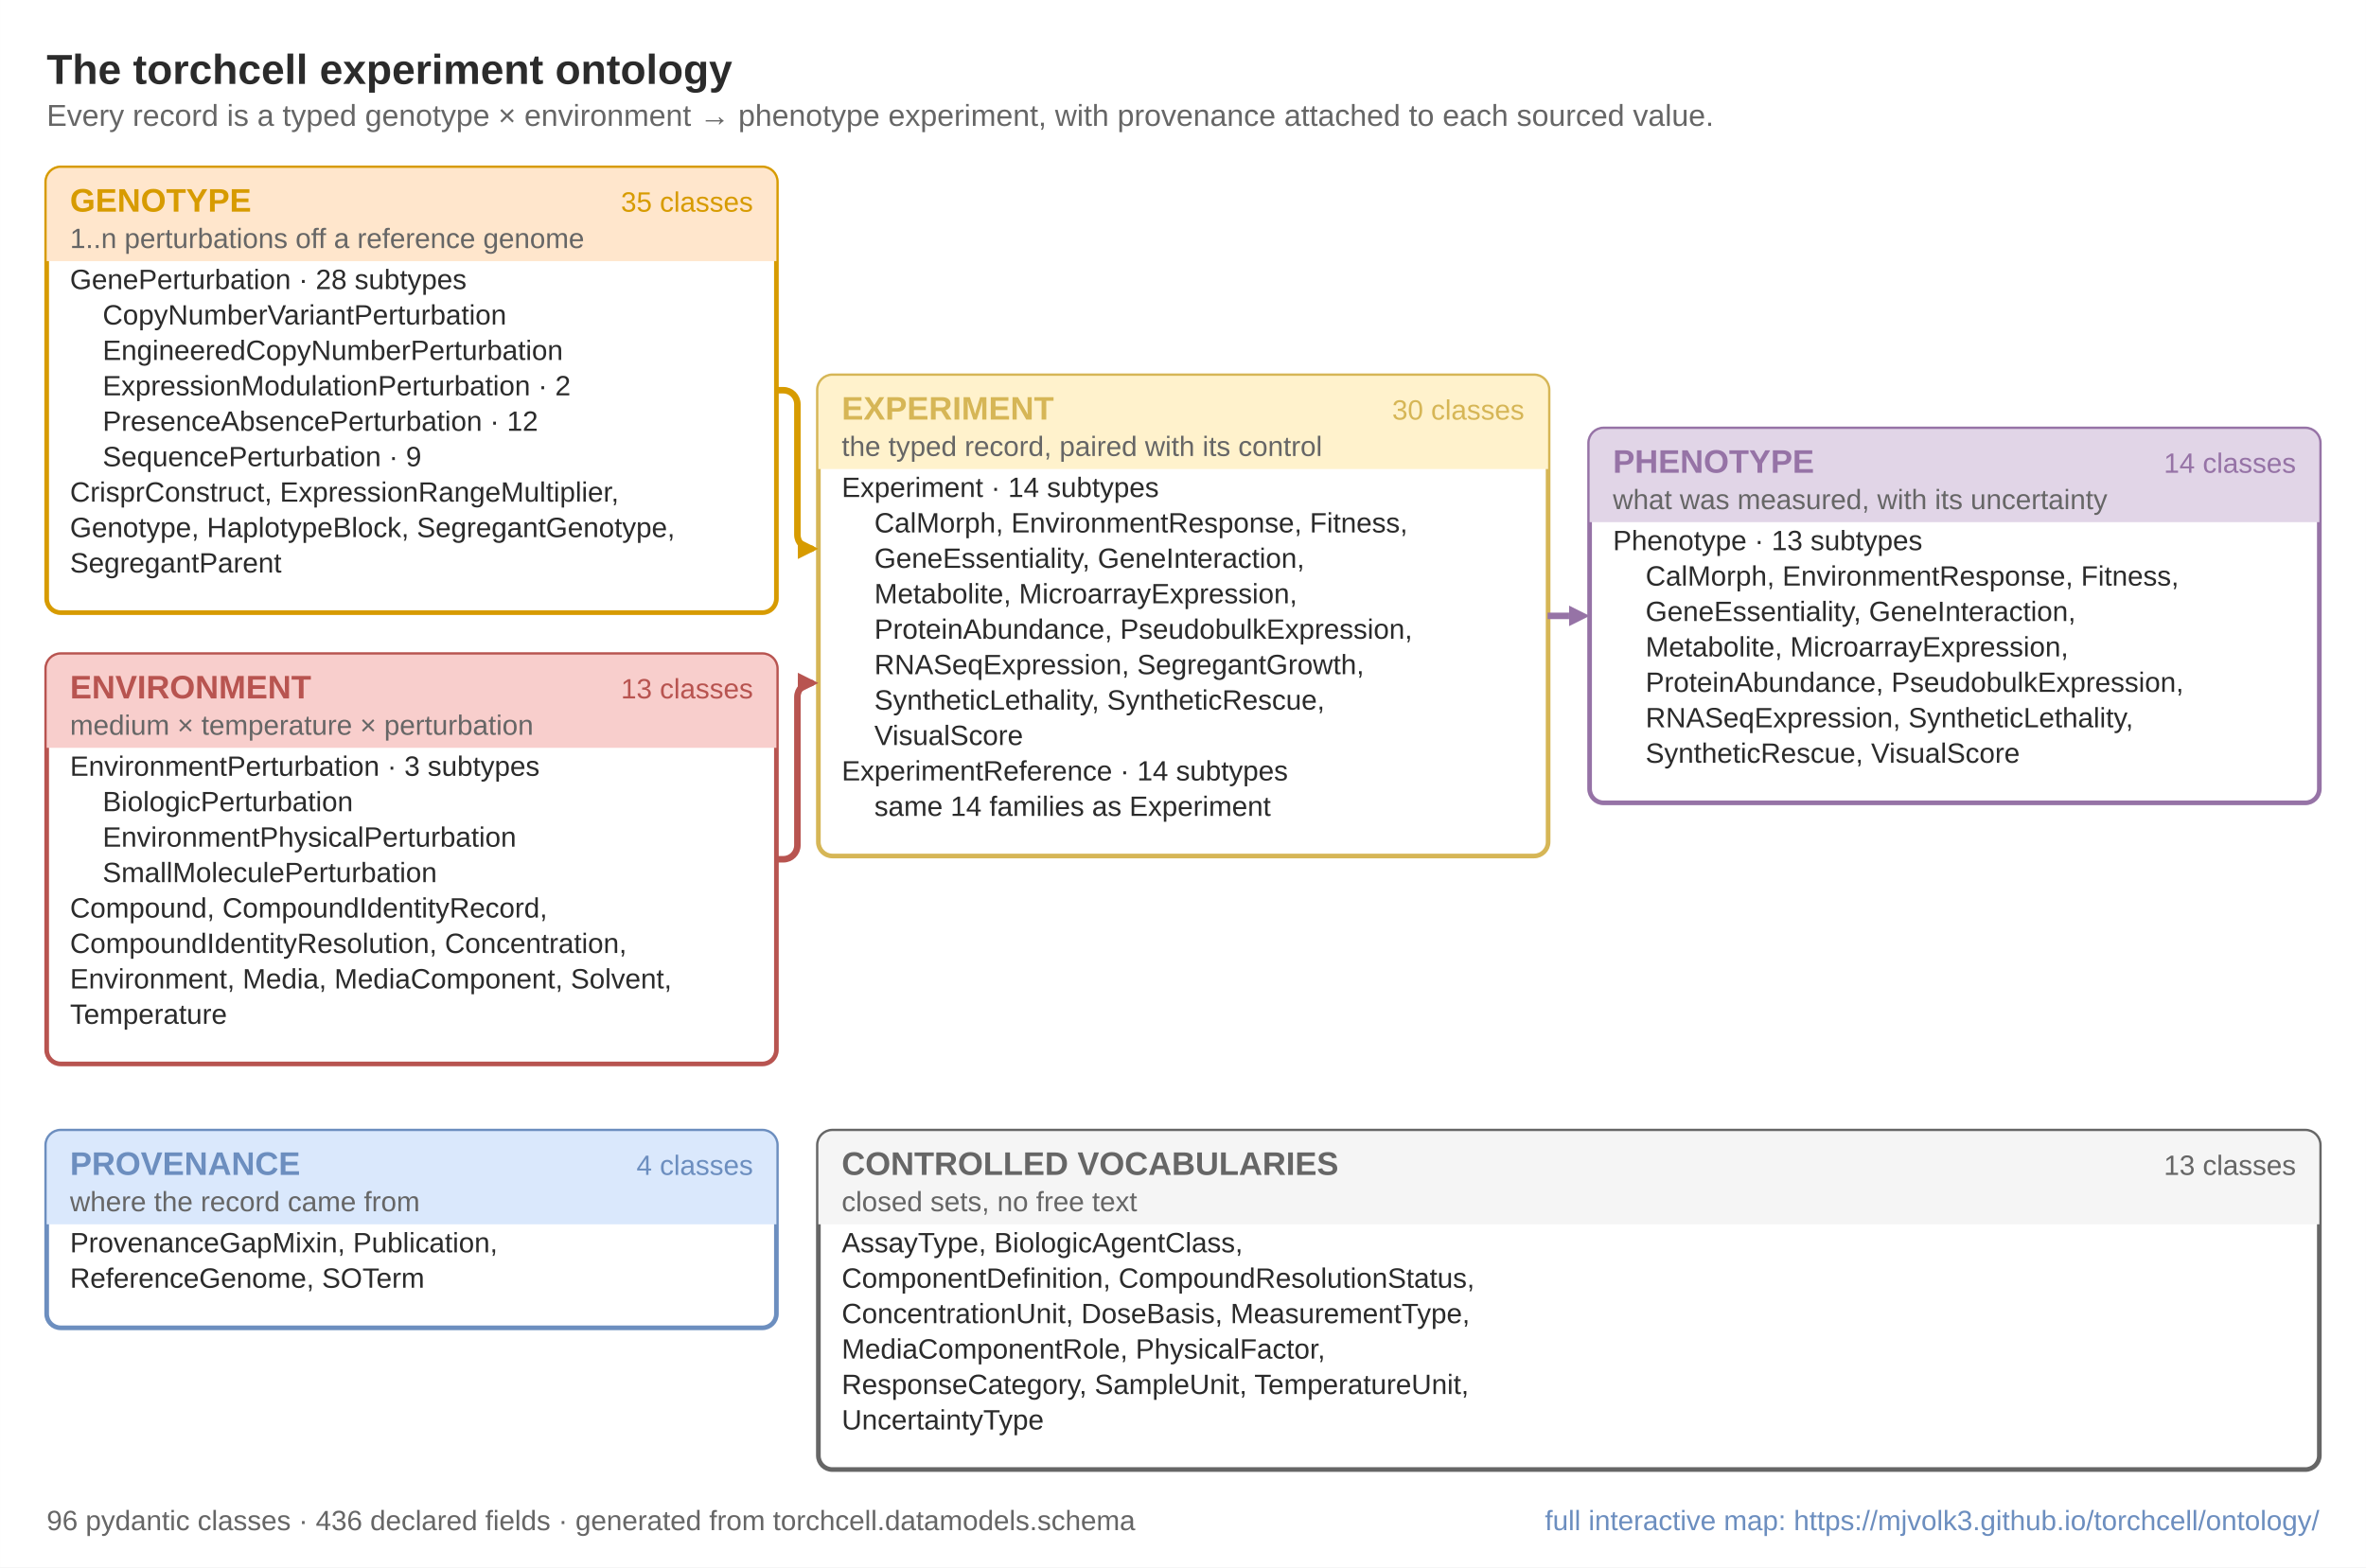
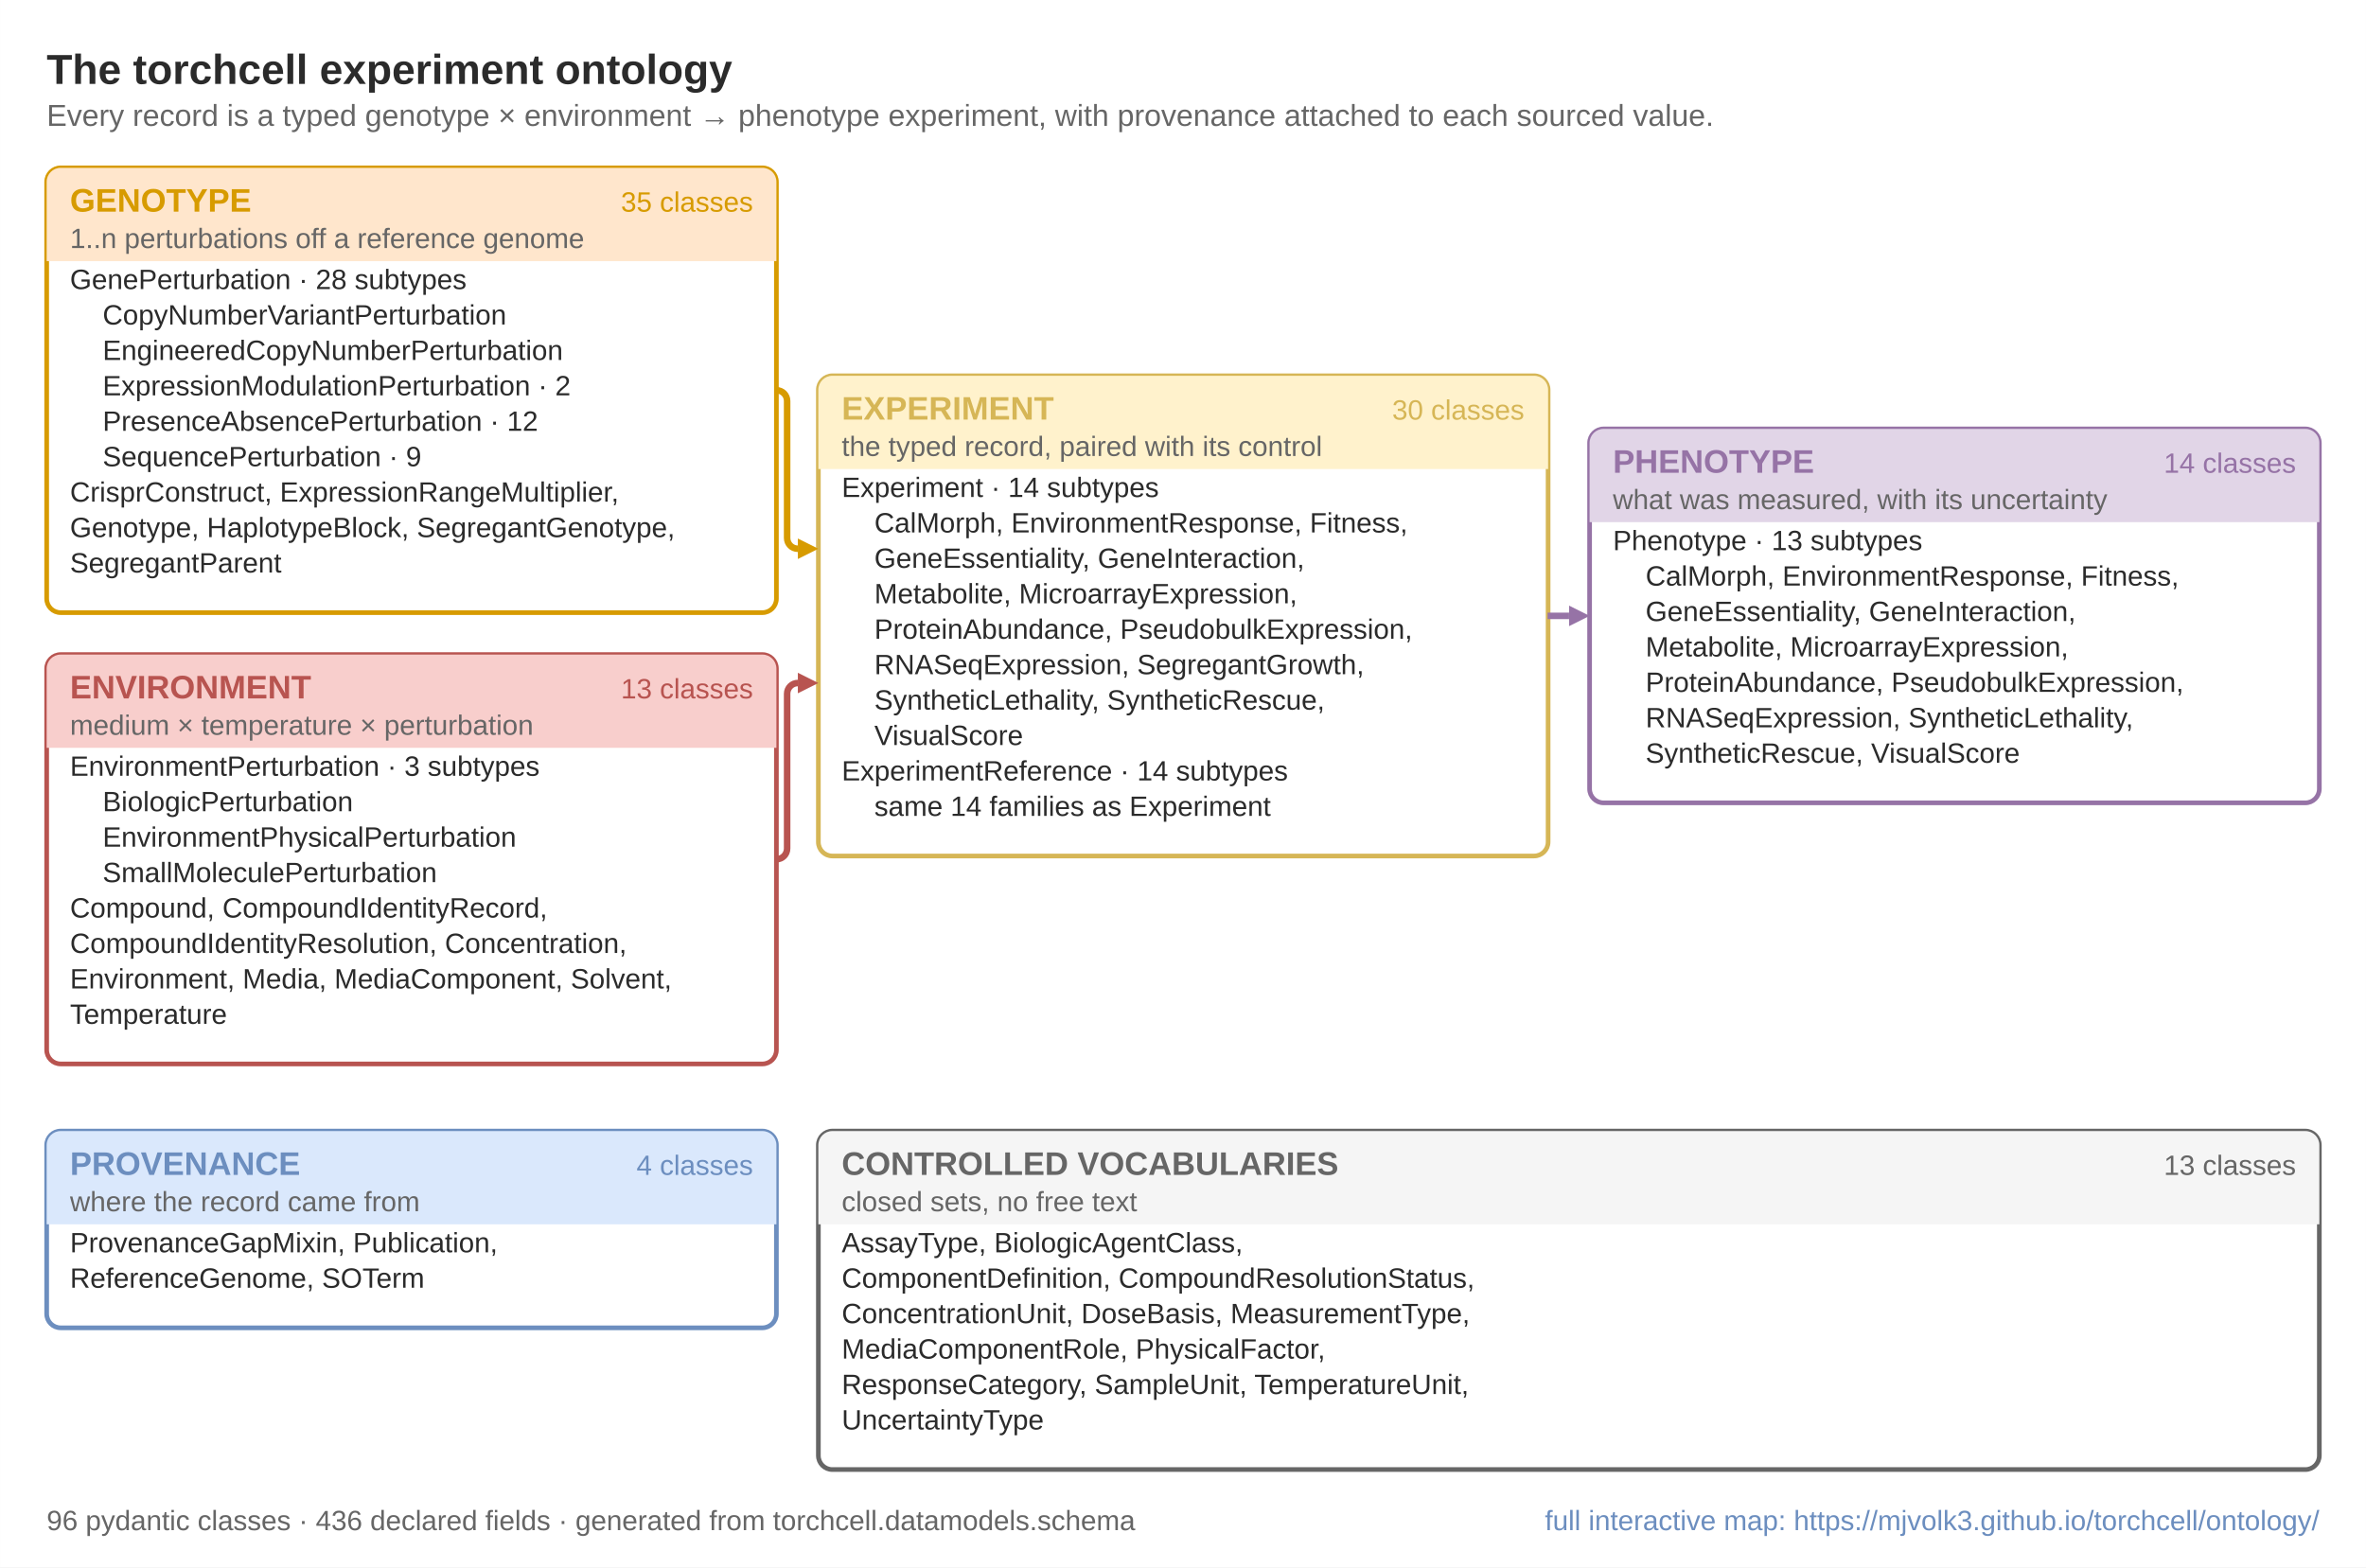
<svg xmlns="http://www.w3.org/2000/svg" width="179.00mm" height="118.60mm" viewBox="0 0 507.4 336.2" font-family="Arial, Helvetica, sans-serif">
  <style>text{font-family:Arial,Helvetica,sans-serif}</style>
  <rect width="100%" height="100%" fill="#FFFFFF" />
  <text x="10.0" y="18.0" font-size="9" font-weight="700" fill="#2B2B2B">The torchcell experiment ontology</text>
  <text x="10.0" y="27.0" font-size="6.5" fill="#666666">Every record is a typed genotype × environment → phenotype experiment, with provenance attached to each sourced value.</text>
  <rect x="10.0" y="36.0" width="156.5" height="95.4" rx="3" fill="#FFFFFF" stroke="#D79B00" stroke-width="1" />
  <path d="M10.0 39.0 a3 3 0 0 1 3 -3 h150.5 a3 3 0 0 1 3 3 v17.0 h-156.5 Z" fill="#FFE6CC" />
  <text x="15.0" y="45.4" font-size="7" font-weight="700" fill="#D79B00">GENOTYPE</text>
  <text x="161.5" y="45.4" font-size="6" text-anchor="end" fill="#D79B00">35 classes</text>
  <text x="15.0" y="53.2" font-size="6" fill="#666666">1..n perturbations off a reference genome</text>
  <text x="15.0" y="62.0" font-size="6" fill="#2B2B2B">GenePerturbation  ·  28 subtypes</text>
  <text x="22.0" y="69.6" font-size="6" fill="#2B2B2B">CopyNumberVariantPerturbation</text>
  <text x="22.0" y="77.2" font-size="6" fill="#2B2B2B">EngineeredCopyNumberPerturbation</text>
  <text x="22.0" y="84.8" font-size="6" fill="#2B2B2B">ExpressionModulationPerturbation  ·  2</text>
  <text x="22.0" y="92.4" font-size="6" fill="#2B2B2B">PresenceAbsencePerturbation  ·  12</text>
  <text x="22.0" y="100.0" font-size="6" fill="#2B2B2B">SequencePerturbation  ·  9</text>
  <text x="15.0" y="107.6" font-size="6" fill="#2B2B2B">CrisprConstruct, ExpressionRangeMultiplier,</text>
  <text x="15.0" y="115.2" font-size="6" fill="#2B2B2B">Genotype, HaplotypeBlock, SegregantGenotype,</text>
  <text x="15.0" y="122.8" font-size="6" fill="#2B2B2B">SegregantParent</text>
  <rect x="10.0" y="140.4" width="156.5" height="87.8" rx="3" fill="#FFFFFF" stroke="#B85450" stroke-width="1" />
  <path d="M10.0 143.4 a3 3 0 0 1 3 -3 h150.5 a3 3 0 0 1 3 3 v17.0 h-156.5 Z" fill="#F8CECC" />
  <text x="15.0" y="149.8" font-size="7" font-weight="700" fill="#B85450">ENVIRONMENT</text>
  <text x="161.5" y="149.8" font-size="6" text-anchor="end" fill="#B85450">13 classes</text>
  <text x="15.0" y="157.6" font-size="6" fill="#666666">medium × temperature × perturbation</text>
  <text x="15.0" y="166.4" font-size="6" fill="#2B2B2B">EnvironmentPerturbation  ·  3 subtypes</text>
  <text x="22.0" y="174.0" font-size="6" fill="#2B2B2B">BiologicPerturbation</text>
  <text x="22.0" y="181.6" font-size="6" fill="#2B2B2B">EnvironmentPhysicalPerturbation</text>
  <text x="22.0" y="189.2" font-size="6" fill="#2B2B2B">SmallMoleculePerturbation</text>
  <text x="15.0" y="196.8" font-size="6" fill="#2B2B2B">Compound, CompoundIdentityRecord,</text>
  <text x="15.0" y="204.4" font-size="6" fill="#2B2B2B">CompoundIdentityResolution, Concentration,</text>
  <text x="15.0" y="212.0" font-size="6" fill="#2B2B2B">Environment, Media, MediaComponent, Solvent,</text>
  <text x="15.0" y="219.6" font-size="6" fill="#2B2B2B">Temperature</text>
  <rect x="175.5" y="80.6" width="156.5" height="103.0" rx="3" fill="#FFFFFF" stroke="#D6B656" stroke-width="1" />
  <path d="M175.5 83.6 a3 3 0 0 1 3 -3 h150.5 a3 3 0 0 1 3 3 v17.0 h-156.5 Z" fill="#FFF2CC" />
  <text x="180.5" y="90.0" font-size="7" font-weight="700" fill="#D6B656">EXPERIMENT</text>
  <text x="326.9" y="90.0" font-size="6" text-anchor="end" fill="#D6B656">30 classes</text>
  <text x="180.5" y="97.8" font-size="6" fill="#666666">the typed record, paired with its control</text>
  <text x="180.5" y="106.6" font-size="6" fill="#2B2B2B">Experiment  ·  14 subtypes</text>
  <text x="187.5" y="114.2" font-size="6" fill="#2B2B2B">CalMorph, EnvironmentResponse, Fitness,</text>
  <text x="187.5" y="121.8" font-size="6" fill="#2B2B2B">GeneEssentiality, GeneInteraction,</text>
  <text x="187.5" y="129.4" font-size="6" fill="#2B2B2B">Metabolite, MicroarrayExpression,</text>
  <text x="187.5" y="137.0" font-size="6" fill="#2B2B2B">ProteinAbundance, PseudobulkExpression,</text>
  <text x="187.5" y="144.6" font-size="6" fill="#2B2B2B">RNASeqExpression, SegregantGrowth,</text>
  <text x="187.5" y="152.2" font-size="6" fill="#2B2B2B">SyntheticLethality, SyntheticRescue,</text>
  <text x="187.5" y="159.8" font-size="6" fill="#2B2B2B">VisualScore</text>
  <text x="180.5" y="167.4" font-size="6" fill="#2B2B2B">ExperimentReference  ·  14 subtypes</text>
  <text x="187.5" y="175.0" font-size="6" fill="#2B2B2B">same 14 families as Experiment</text>
  <rect x="340.9" y="92.0" width="156.5" height="80.2" rx="3" fill="#FFFFFF" stroke="#9673A6" stroke-width="1" />
  <path d="M340.9 95.0 a3 3 0 0 1 3 -3 h150.5 a3 3 0 0 1 3 3 v17.0 h-156.5 Z" fill="#E1D5E7" />
  <text x="345.9" y="101.4" font-size="7" font-weight="700" fill="#9673A6">PHENOTYPE</text>
  <text x="492.4" y="101.4" font-size="6" text-anchor="end" fill="#9673A6">14 classes</text>
  <text x="345.9" y="109.2" font-size="6" fill="#666666">what was measured, with its uncertainty</text>
  <text x="345.9" y="118.0" font-size="6" fill="#2B2B2B">Phenotype  ·  13 subtypes</text>
  <text x="352.9" y="125.6" font-size="6" fill="#2B2B2B">CalMorph, EnvironmentResponse, Fitness,</text>
  <text x="352.9" y="133.2" font-size="6" fill="#2B2B2B">GeneEssentiality, GeneInteraction,</text>
  <text x="352.9" y="140.8" font-size="6" fill="#2B2B2B">Metabolite, MicroarrayExpression,</text>
  <text x="352.9" y="148.4" font-size="6" fill="#2B2B2B">ProteinAbundance, PseudobulkExpression,</text>
  <text x="352.9" y="156.0" font-size="6" fill="#2B2B2B">RNASeqExpression, SyntheticLethality,</text>
  <text x="352.9" y="163.6" font-size="6" fill="#2B2B2B">SyntheticRescue, VisualScore</text>
  <rect x="10.0" y="242.6" width="156.5" height="42.2" rx="3" fill="#FFFFFF" stroke="#6C8EBF" stroke-width="1" />
  <path d="M10.0 245.6 a3 3 0 0 1 3 -3 h150.5 a3 3 0 0 1 3 3 v17.0 h-156.5 Z" fill="#DAE8FC" />
  <text x="15.0" y="252.0" font-size="7" font-weight="700" fill="#6C8EBF">PROVENANCE</text>
  <text x="161.5" y="252.0" font-size="6" text-anchor="end" fill="#6C8EBF">4 classes</text>
  <text x="15.0" y="259.8" font-size="6" fill="#666666">where the record came from</text>
  <text x="15.0" y="268.6" font-size="6" fill="#2B2B2B">ProvenanceGapMixin, Publication,</text>
  <text x="15.0" y="276.2" font-size="6" fill="#2B2B2B">ReferenceGenome, SOTerm</text>
  <rect x="175.5" y="242.6" width="321.9" height="72.6" rx="3" fill="#FFFFFF" stroke="#666666" stroke-width="1" />
  <path d="M175.5 245.6 a3 3 0 0 1 3 -3 h315.9 a3 3 0 0 1 3 3 v17.0 h-321.9 Z" fill="#F5F5F5" />
  <text x="180.5" y="252.0" font-size="7" font-weight="700" fill="#666666">CONTROLLED VOCABULARIES</text>
  <text x="492.4" y="252.0" font-size="6" text-anchor="end" fill="#666666">13 classes</text>
  <text x="180.5" y="259.8" font-size="6" fill="#666666">closed sets, no free text</text>
  <text x="180.5" y="268.6" font-size="6" fill="#2B2B2B">AssayType, BiologicAgentClass,</text>
  <text x="180.5" y="276.2" font-size="6" fill="#2B2B2B">ComponentDefinition, CompoundResolutionStatus,</text>
  <text x="180.5" y="283.8" font-size="6" fill="#2B2B2B">ConcentrationUnit, DoseBasis, MeasurementType,</text>
  <text x="180.5" y="291.4" font-size="6" fill="#2B2B2B">MediaComponentRole, PhysicalFactor,</text>
  <text x="180.5" y="299.0" font-size="6" fill="#2B2B2B">ResponseCategory, SampleUnit, TemperatureUnit,</text>
  <text x="180.5" y="306.6" font-size="6" fill="#2B2B2B">UncertaintyType</text>
-   <path d="M166.5 83.7 H168.0 A3.0 3.0 0 0 1 171.0 86.7 V114.7 A3.0 3.0 0 0 0 174.0 117.7 H171.1" fill="none" stroke="#D79B00" stroke-width="1.4" stroke-linecap="butt" stroke-linejoin="round" />
+   <path d="M166.5 83.7 H166.5 A2.3 2.3 0 0 1 168.8 86.0 V115.4 A2.3 2.3 0 0 0 171.1 117.7 H171.1" fill="none" stroke="#D79B00" stroke-width="1.4" stroke-linecap="butt" stroke-linejoin="round" />
  <path d="M175.5 117.7 l-4.4 -2.2 v4.4 Z" fill="#D79B00" />
-   <path d="M166.5 184.3 H168.0 A3.0 3.0 0 0 0 171.0 181.3 V149.5 A3.0 3.0 0 0 1 174.0 146.5 H171.1" fill="none" stroke="#B85450" stroke-width="1.4" stroke-linecap="butt" stroke-linejoin="round" />
+   <path d="M166.5 184.3 H166.5 A2.3 2.3 0 0 0 168.8 182.0 V148.8 A2.3 2.3 0 0 1 171.1 146.5 H171.1" fill="none" stroke="#B85450" stroke-width="1.4" stroke-linecap="butt" stroke-linejoin="round" />
  <path d="M175.5 146.5 l-4.4 -2.2 v4.4 Z" fill="#B85450" />
  <path d="M331.9 132.1 H336.5" fill="none" stroke="#9673A6" stroke-width="1.4" stroke-linecap="butt" stroke-linejoin="round" />
  <path d="M340.9 132.1 l-4.4 -2.2 v4.4 Z" fill="#9673A6" />
  <text x="10.0" y="328.2" font-size="6" fill="#666666">96 pydantic classes · 436 declared fields · generated from torchcell.datamodels.schema</text>
  <text x="497.4" y="328.2" font-size="6" text-anchor="end" fill="#6C8EBF">full interactive map: https://mjvolk3.github.io/torchcell/ontology/</text>
</svg>
